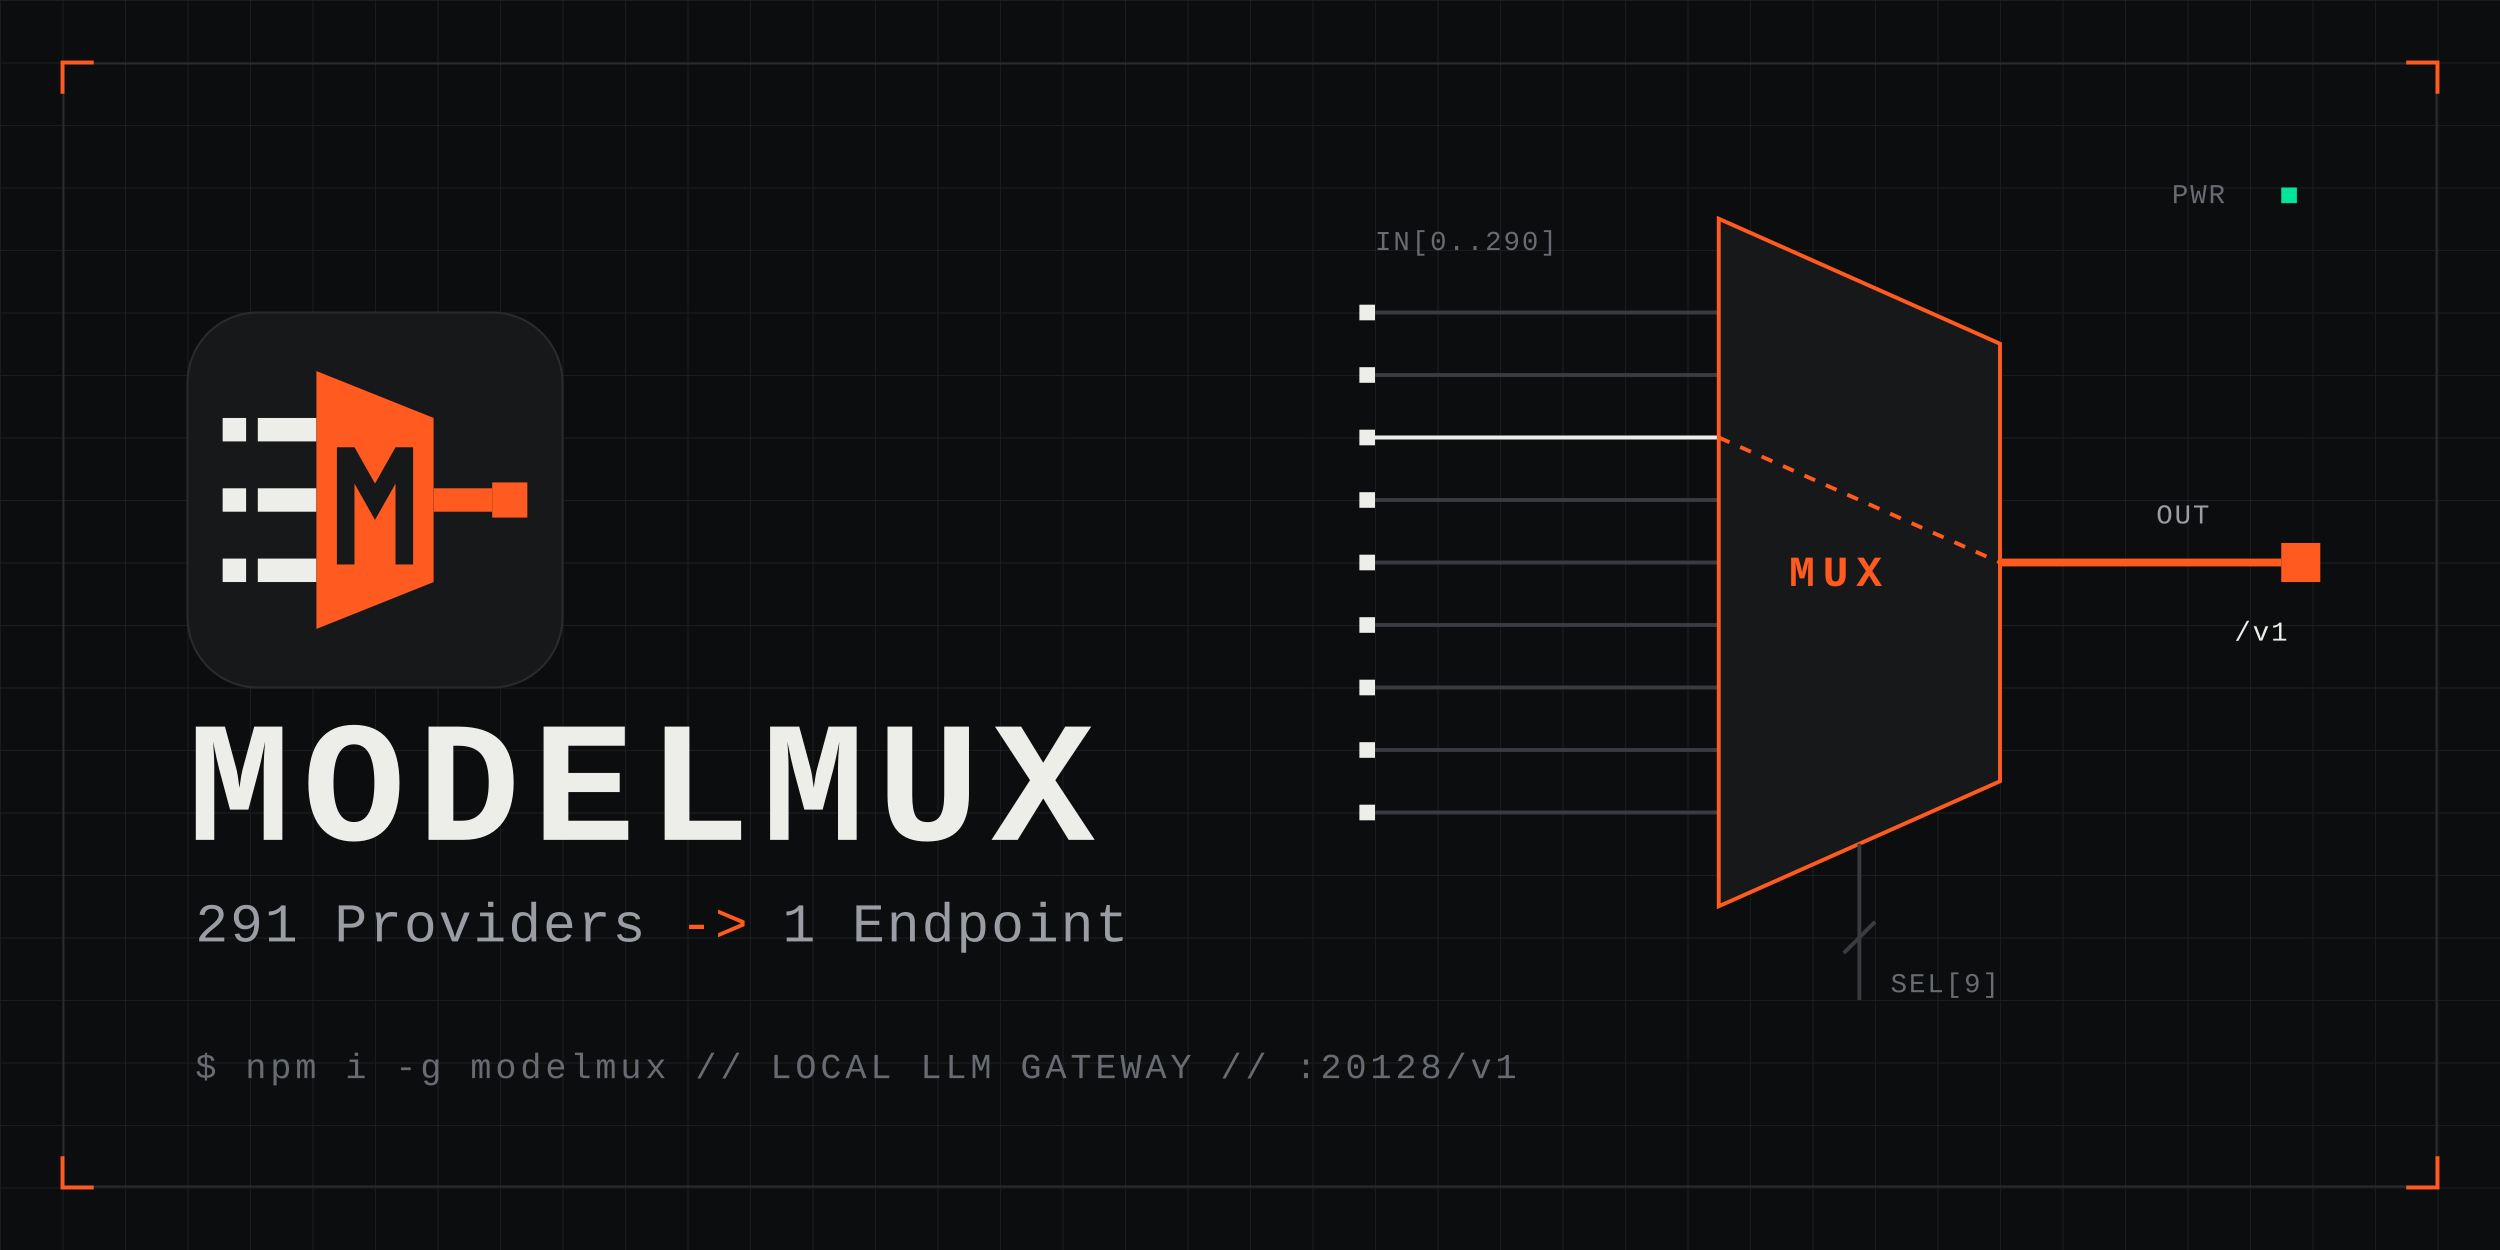
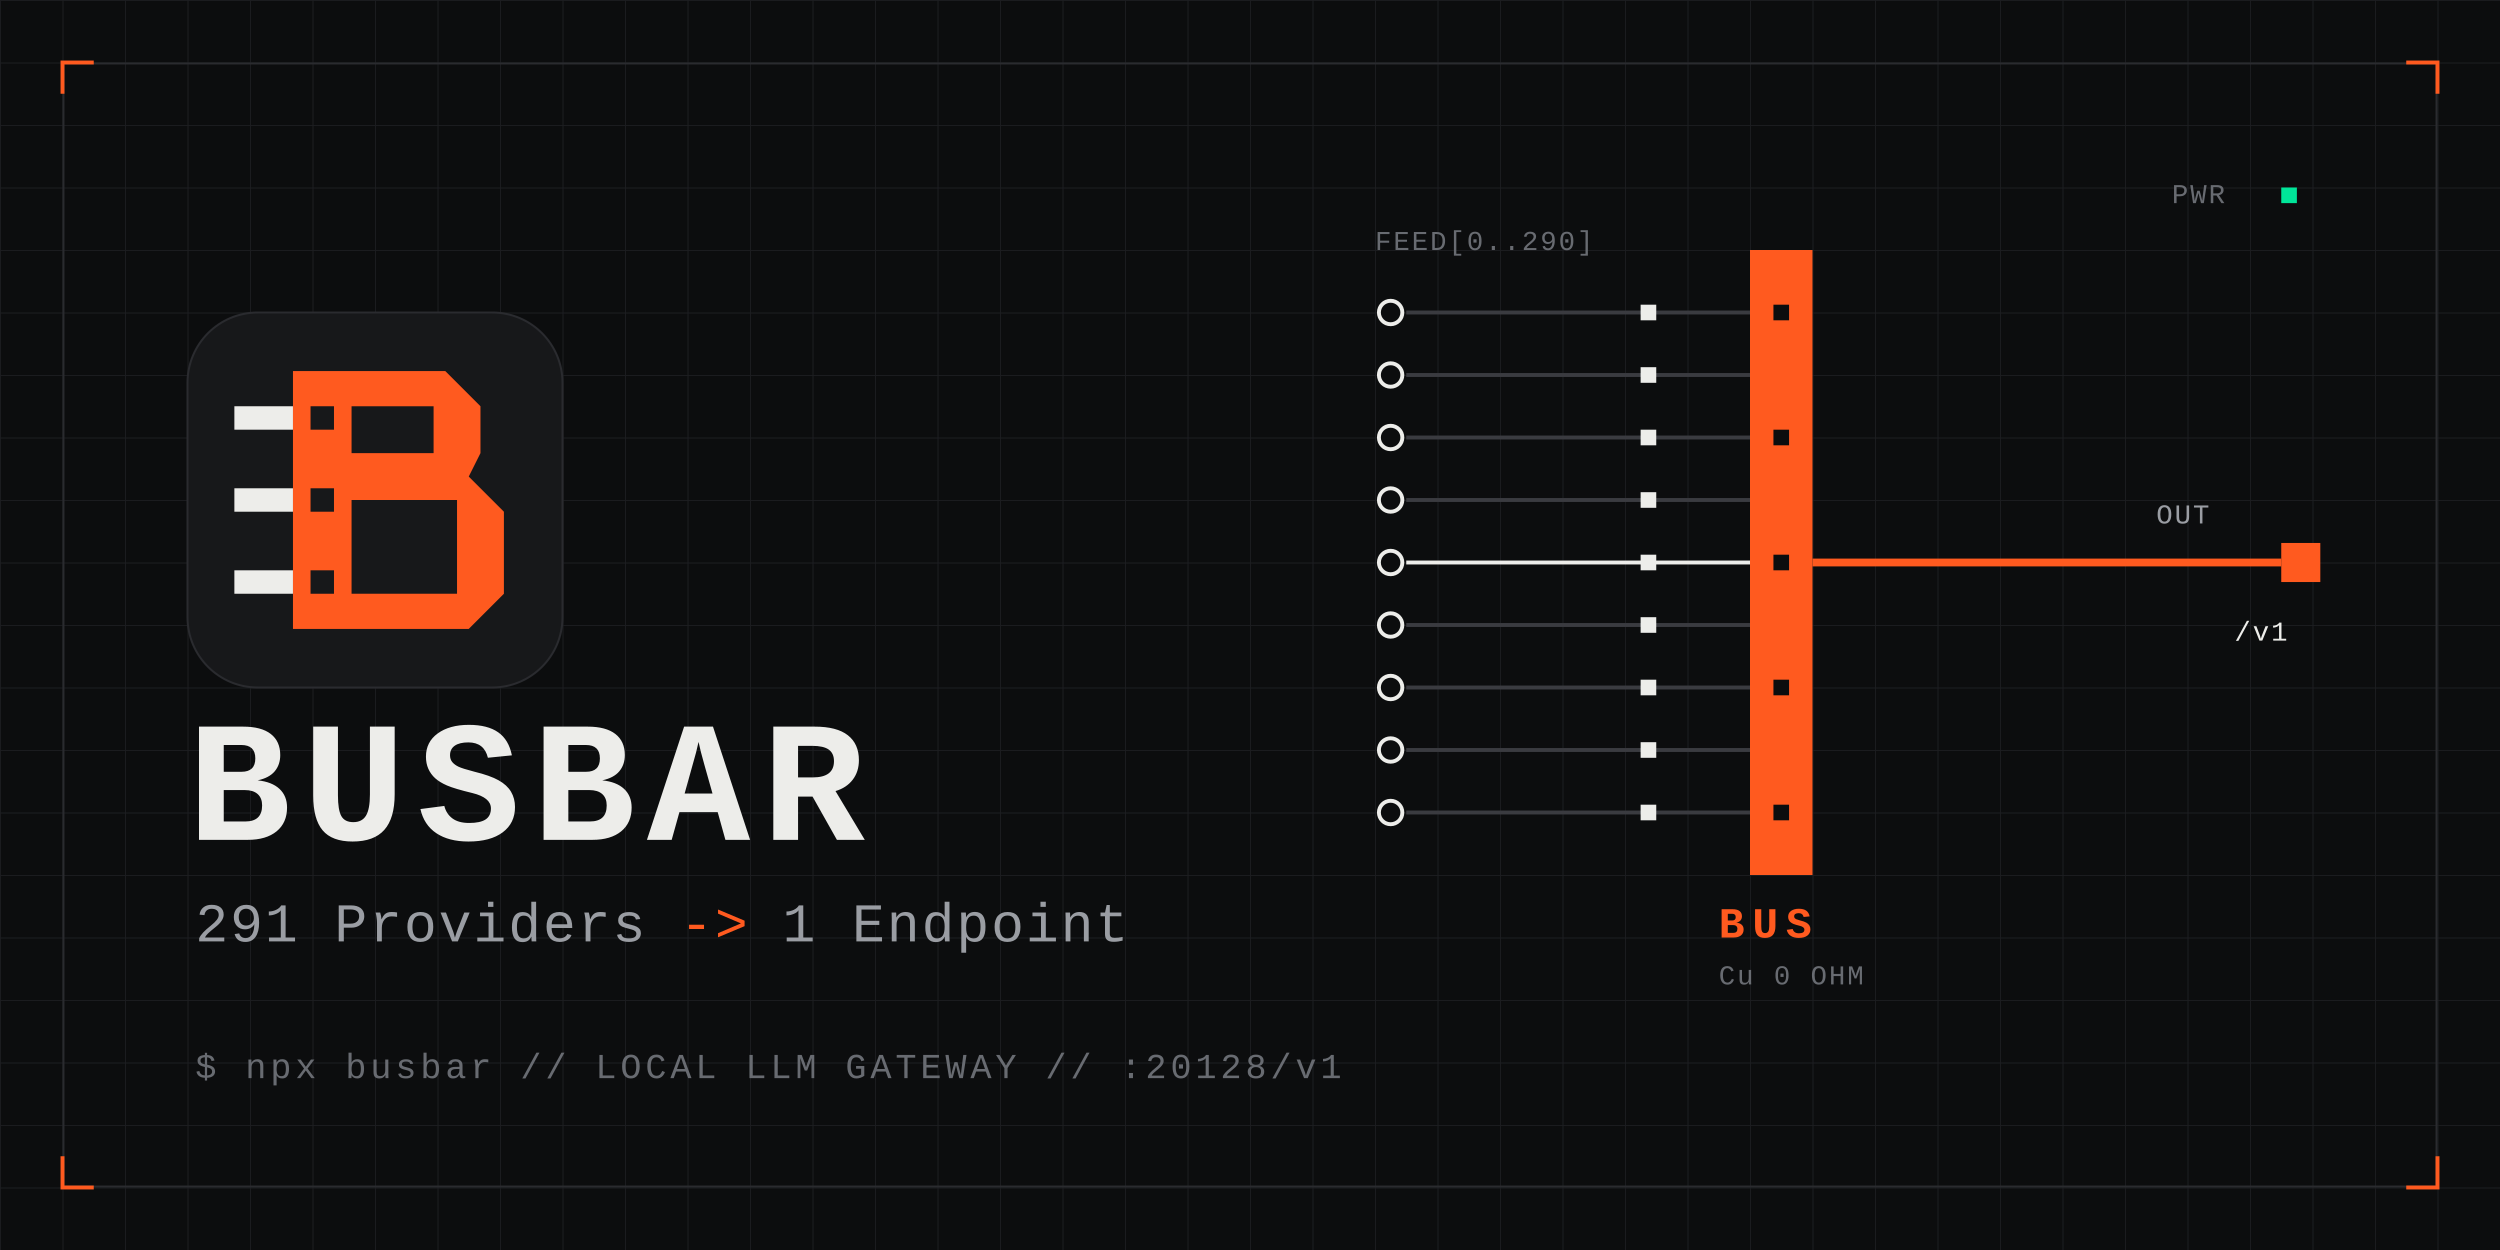
<svg xmlns="http://www.w3.org/2000/svg" width="1280" height="640" viewBox="0 0 1280 640" fill="none">
  <defs>
    <pattern id="grid" width="32" height="32" patternUnits="userSpaceOnUse">
      <path d="M32 0H0V32" stroke="#1C1D20" stroke-width="1" />
    </pattern>
  </defs>
  <rect width="1280" height="640" fill="#0C0D0E" />
  <rect width="1280" height="640" fill="url(#grid)" />
  <rect x="32.5" y="32.5" width="1215" height="575" stroke="#2A2B2F" />
  <path d="M32 48V32H48M1232 32H1248V48M1248 592V608H1232M48 608H32V592" stroke="#FF5A1F" stroke-width="2" />
  <g transform="translate(96 160) scale(6)">
    <rect width="32" height="32" rx="6" fill="#17181A" stroke="#2A2B2F" stroke-width="0.17" />
-     <path d="M6 10H11M6 16H11M6 22H11" stroke="#EDEDEA" stroke-width="2" />
-     <rect x="3" y="9" width="2" height="2" fill="#EDEDEA" />
-     <rect x="3" y="15" width="2" height="2" fill="#EDEDEA" />
-     <rect x="3" y="21" width="2" height="2" fill="#EDEDEA" />
-     <path d="M11 5L21 9V23L11 27Z" fill="#FF5A1F" />
-     <path d="M12.75 21.5V11.5H14.25L16 14.6L17.75 11.5H19.25V21.5H17.75V14.6L16 17.7L14.25 14.6V21.5Z" fill="#17181A" />
-     <path d="M21 16H26" stroke="#FF5A1F" stroke-width="2" />
-     <rect x="26" y="14.5" width="3" height="3" fill="#FF5A1F" />
+     <path d="M4 8H9V10H4ZM4 15H9V17H4ZM4 22H9V24H4Z" fill="#EDEDEA" />
+     <path fill-rule="evenodd" d="M9 5H22L25 8V12L24 14L27 17V24L24 27H9ZM14 8V12H21V8ZM14 16V24H23V16Z" fill="#FF5A1F" />
+     <path d="M10.5 8H12.5V10H10.5ZM10.5 15H12.5V17H10.5ZM10.5 22H12.5V24H10.5Z" fill="#17181A" />
  </g>
-   <text x="96" y="430" font-family="'JetBrains Mono', Consolas, 'Courier New', monospace" font-size="88" font-weight="700" letter-spacing="6" fill="#EDEDEA">MODELMUX</text>
+   <text x="96" y="430" font-family="'JetBrains Mono', Consolas, 'Courier New', monospace" font-size="88" font-weight="700" letter-spacing="6" fill="#EDEDEA">BUSBAR</text>
  <text x="100" y="482" font-family="'JetBrains Mono', Consolas, 'Courier New', monospace" font-size="28" letter-spacing="1" fill="#9A9DA3">291 Providers <tspan fill="#FF5A1F">-&gt;</tspan> 1 Endpoint</text>
-   <text x="100" y="552" font-family="'JetBrains Mono', Consolas, 'Courier New', monospace" font-size="18" letter-spacing="2" fill="#686B71">$ npm i -g modelmux   //   LOCAL LLM GATEWAY   //   :20128/v1</text>
+   <text x="100" y="552" font-family="'JetBrains Mono', Consolas, 'Courier New', monospace" font-size="18" letter-spacing="2" fill="#686B71">$ npx busbar   //   LOCAL LLM GATEWAY   //   :20128/v1</text>
  <g font-family="'JetBrains Mono', Consolas, 'Courier New', monospace" font-size="14" letter-spacing="1">
-     <text x="704" y="128" fill="#686B71">IN[0..290]</text>
+     <text x="704" y="128" fill="#686B71">FEED[0..290]</text>
    <g stroke="#3A3B40" stroke-width="2">
-       <path d="M704 160H880M704 192H880M704 224H880M704 256H880M704 288H880M704 320H880M704 352H880M704 384H880M704 416H880" />
+       <path d="M720 160H896M720 192H896M720 224H896M720 256H896M720 320H896M720 352H896M720 384H896M720 416H896" />
+     </g>
+     <path d="M720 288H896" stroke="#EDEDEA" stroke-width="2" />
+     <g stroke="#EDEDEA" stroke-width="2" fill="#0C0D0E">
+       <circle cx="712" cy="160" r="6" />
+       <circle cx="712" cy="192" r="6" />
+       <circle cx="712" cy="224" r="6" />
+       <circle cx="712" cy="256" r="6" />
+       <circle cx="712" cy="288" r="6" />
+       <circle cx="712" cy="320" r="6" />
+       <circle cx="712" cy="352" r="6" />
+       <circle cx="712" cy="384" r="6" />
+       <circle cx="712" cy="416" r="6" />
    </g>
    <g fill="#EDEDEA">
-       <rect x="696" y="156" width="8" height="8" />
-       <rect x="696" y="188" width="8" height="8" />
-       <rect x="696" y="220" width="8" height="8" />
-       <rect x="696" y="252" width="8" height="8" />
-       <rect x="696" y="284" width="8" height="8" />
-       <rect x="696" y="316" width="8" height="8" />
-       <rect x="696" y="348" width="8" height="8" />
-       <rect x="696" y="380" width="8" height="8" />
-       <rect x="696" y="412" width="8" height="8" />
+       <rect x="840" y="156" width="8" height="8" />
+       <rect x="840" y="188" width="8" height="8" />
+       <rect x="840" y="220" width="8" height="8" />
+       <rect x="840" y="252" width="8" height="8" />
+       <rect x="840" y="284" width="8" height="8" />
+       <rect x="840" y="316" width="8" height="8" />
+       <rect x="840" y="348" width="8" height="8" />
+       <rect x="840" y="380" width="8" height="8" />
+       <rect x="840" y="412" width="8" height="8" />
    </g>
-     <path d="M704 224H880" stroke="#EDEDEA" stroke-width="2" />
-     <path d="M880 112L1024 176V400L880 464Z" fill="#17181A" stroke="#FF5A1F" stroke-width="2" />
-     <path d="M880 224L1024 288" stroke="#FF5A1F" stroke-width="2" stroke-dasharray="6 6" />
-     <text x="916" y="300" fill="#FF5A1F" font-size="22" font-weight="700" letter-spacing="4">MUX</text>
-     <path d="M952 432V512" stroke="#3A3B40" stroke-width="2" />
-     <path d="M944 488L960 472" stroke="#3A3B40" stroke-width="2" />
-     <text x="968" y="508" fill="#686B71">SEL[9]</text>
-     <path d="M1024 288H1168" stroke="#FF5A1F" stroke-width="4" />
+     <rect x="896" y="128" width="32" height="320" fill="#FF5A1F" />
+     <g fill="#0C0D0E">
+       <rect x="908" y="156" width="8" height="8" />
+       <rect x="908" y="220" width="8" height="8" />
+       <rect x="908" y="284" width="8" height="8" />
+       <rect x="908" y="348" width="8" height="8" />
+       <rect x="908" y="412" width="8" height="8" />
+     </g>
+     <text x="880" y="480" fill="#FF5A1F" font-size="22" font-weight="700" letter-spacing="4">BUS</text>
+     <text x="880" y="504" fill="#686B71">Cu  0 OHM</text>
+     <path d="M928 288H1168" stroke="#FF5A1F" stroke-width="4" />
    <rect x="1168" y="278" width="20" height="20" fill="#FF5A1F" />
    <text x="1104" y="268" fill="#9A9DA3">OUT</text>
    <text x="1144" y="328" fill="#EDEDEA">/v1</text>
    <rect x="1168" y="96" width="8" height="8" fill="#00E599" />
    <text x="1112" y="104" fill="#686B71">PWR</text>
  </g>
</svg>
